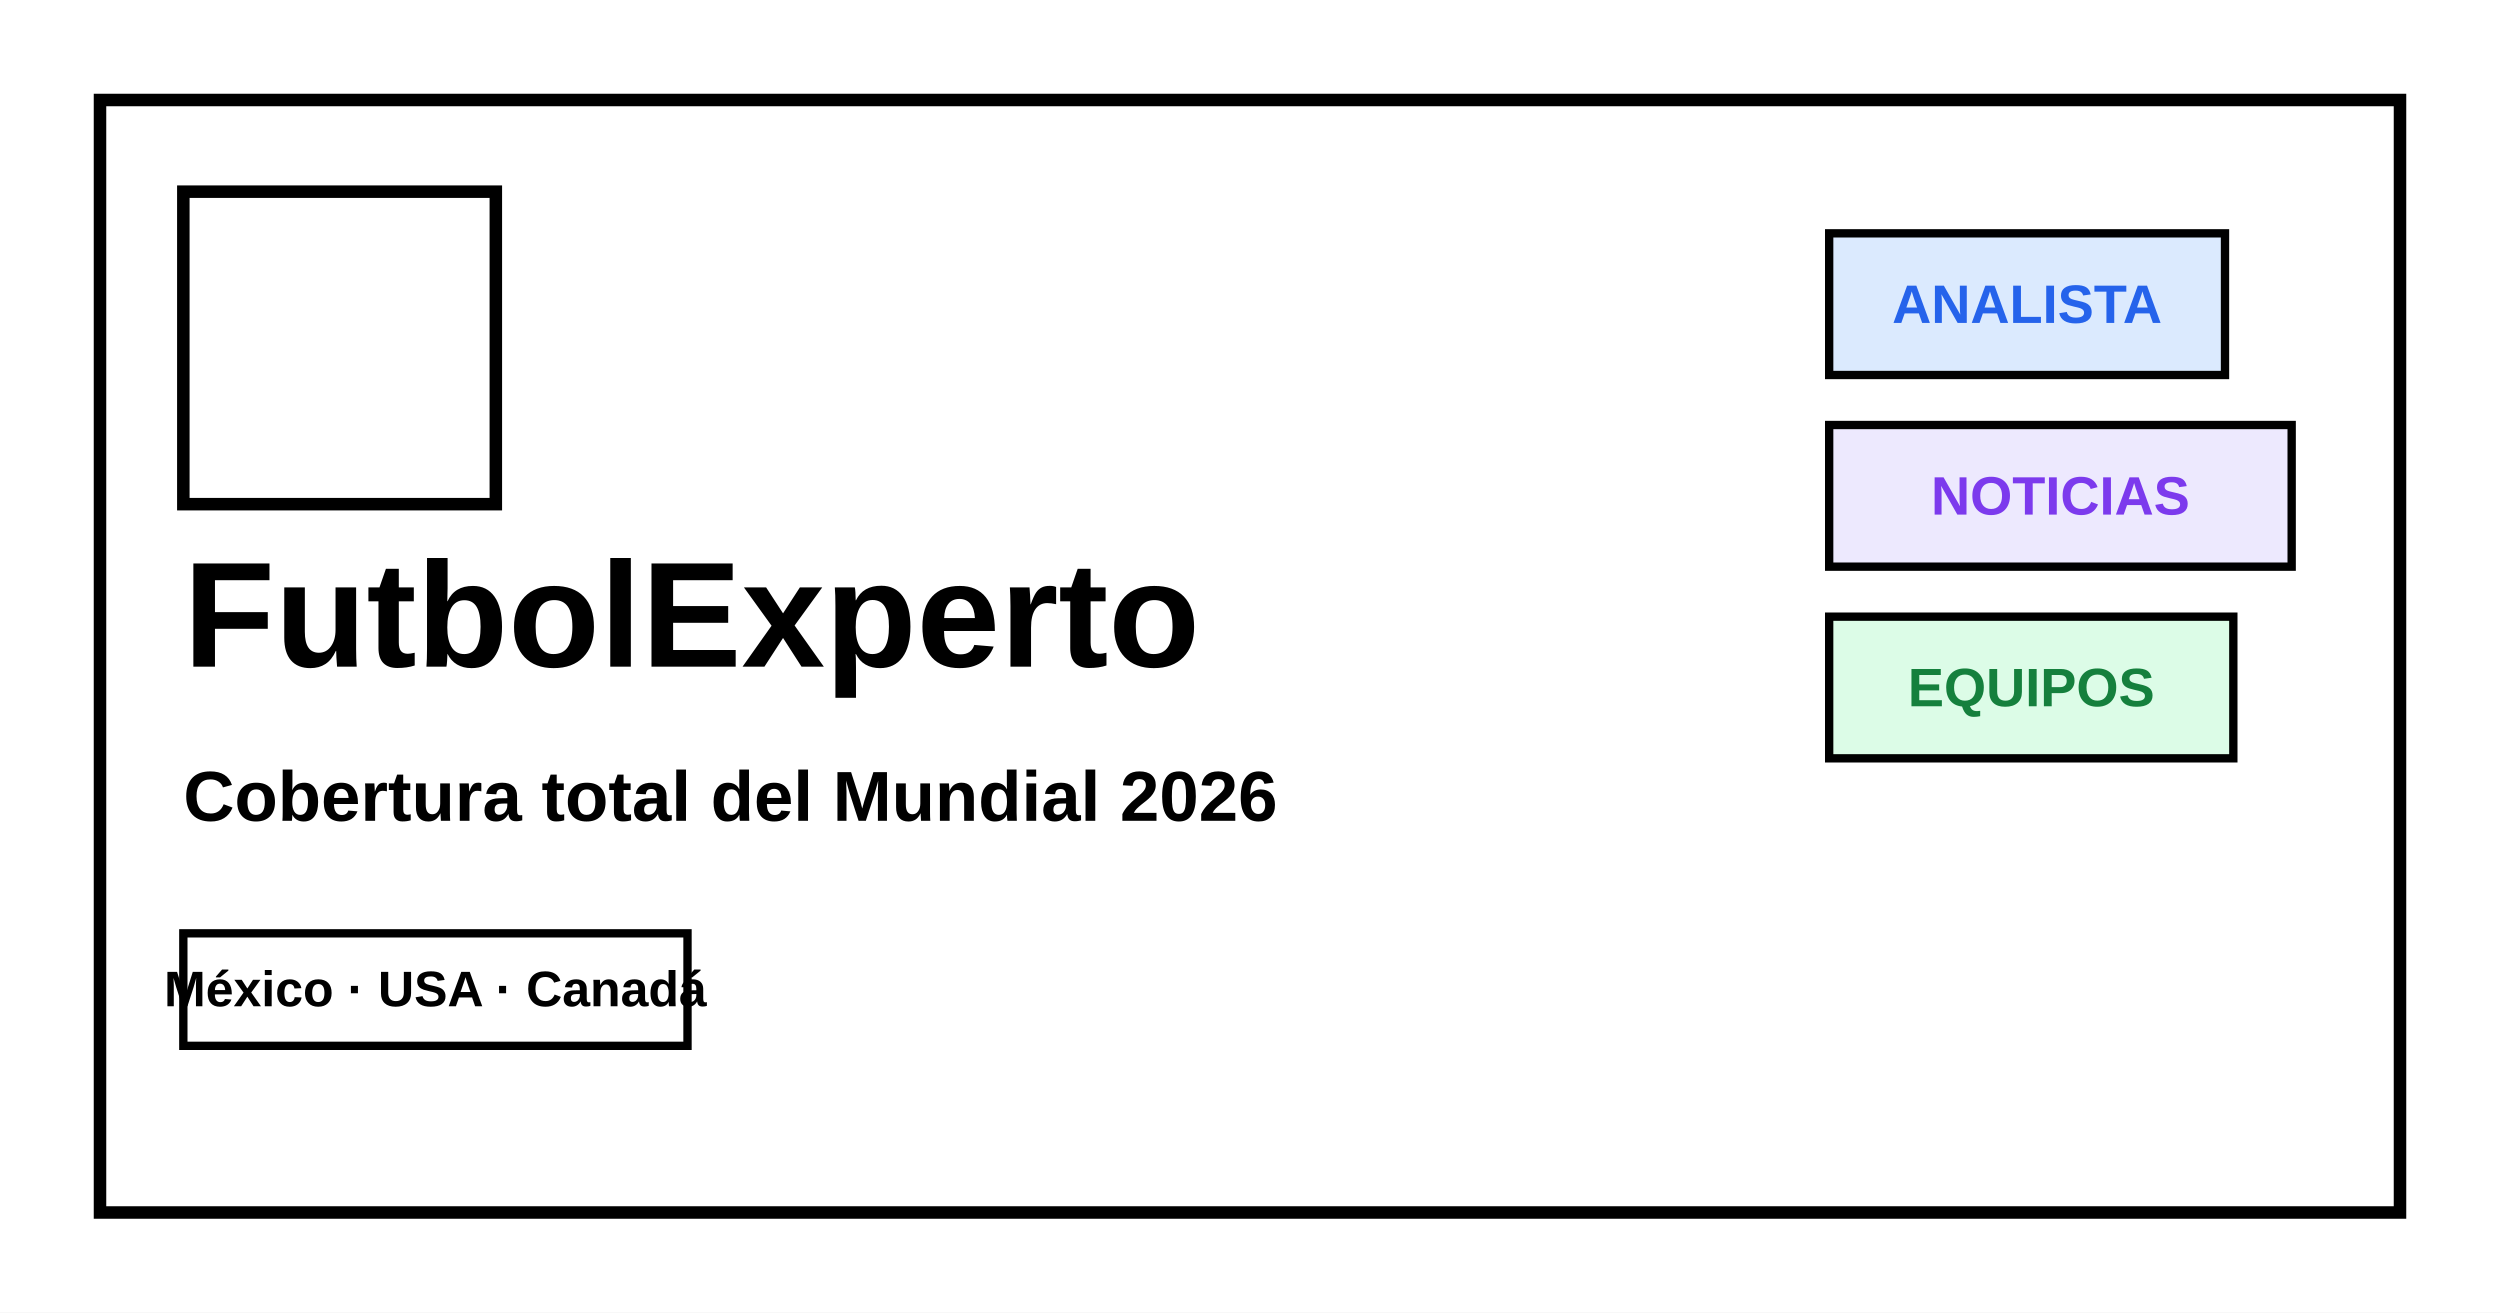
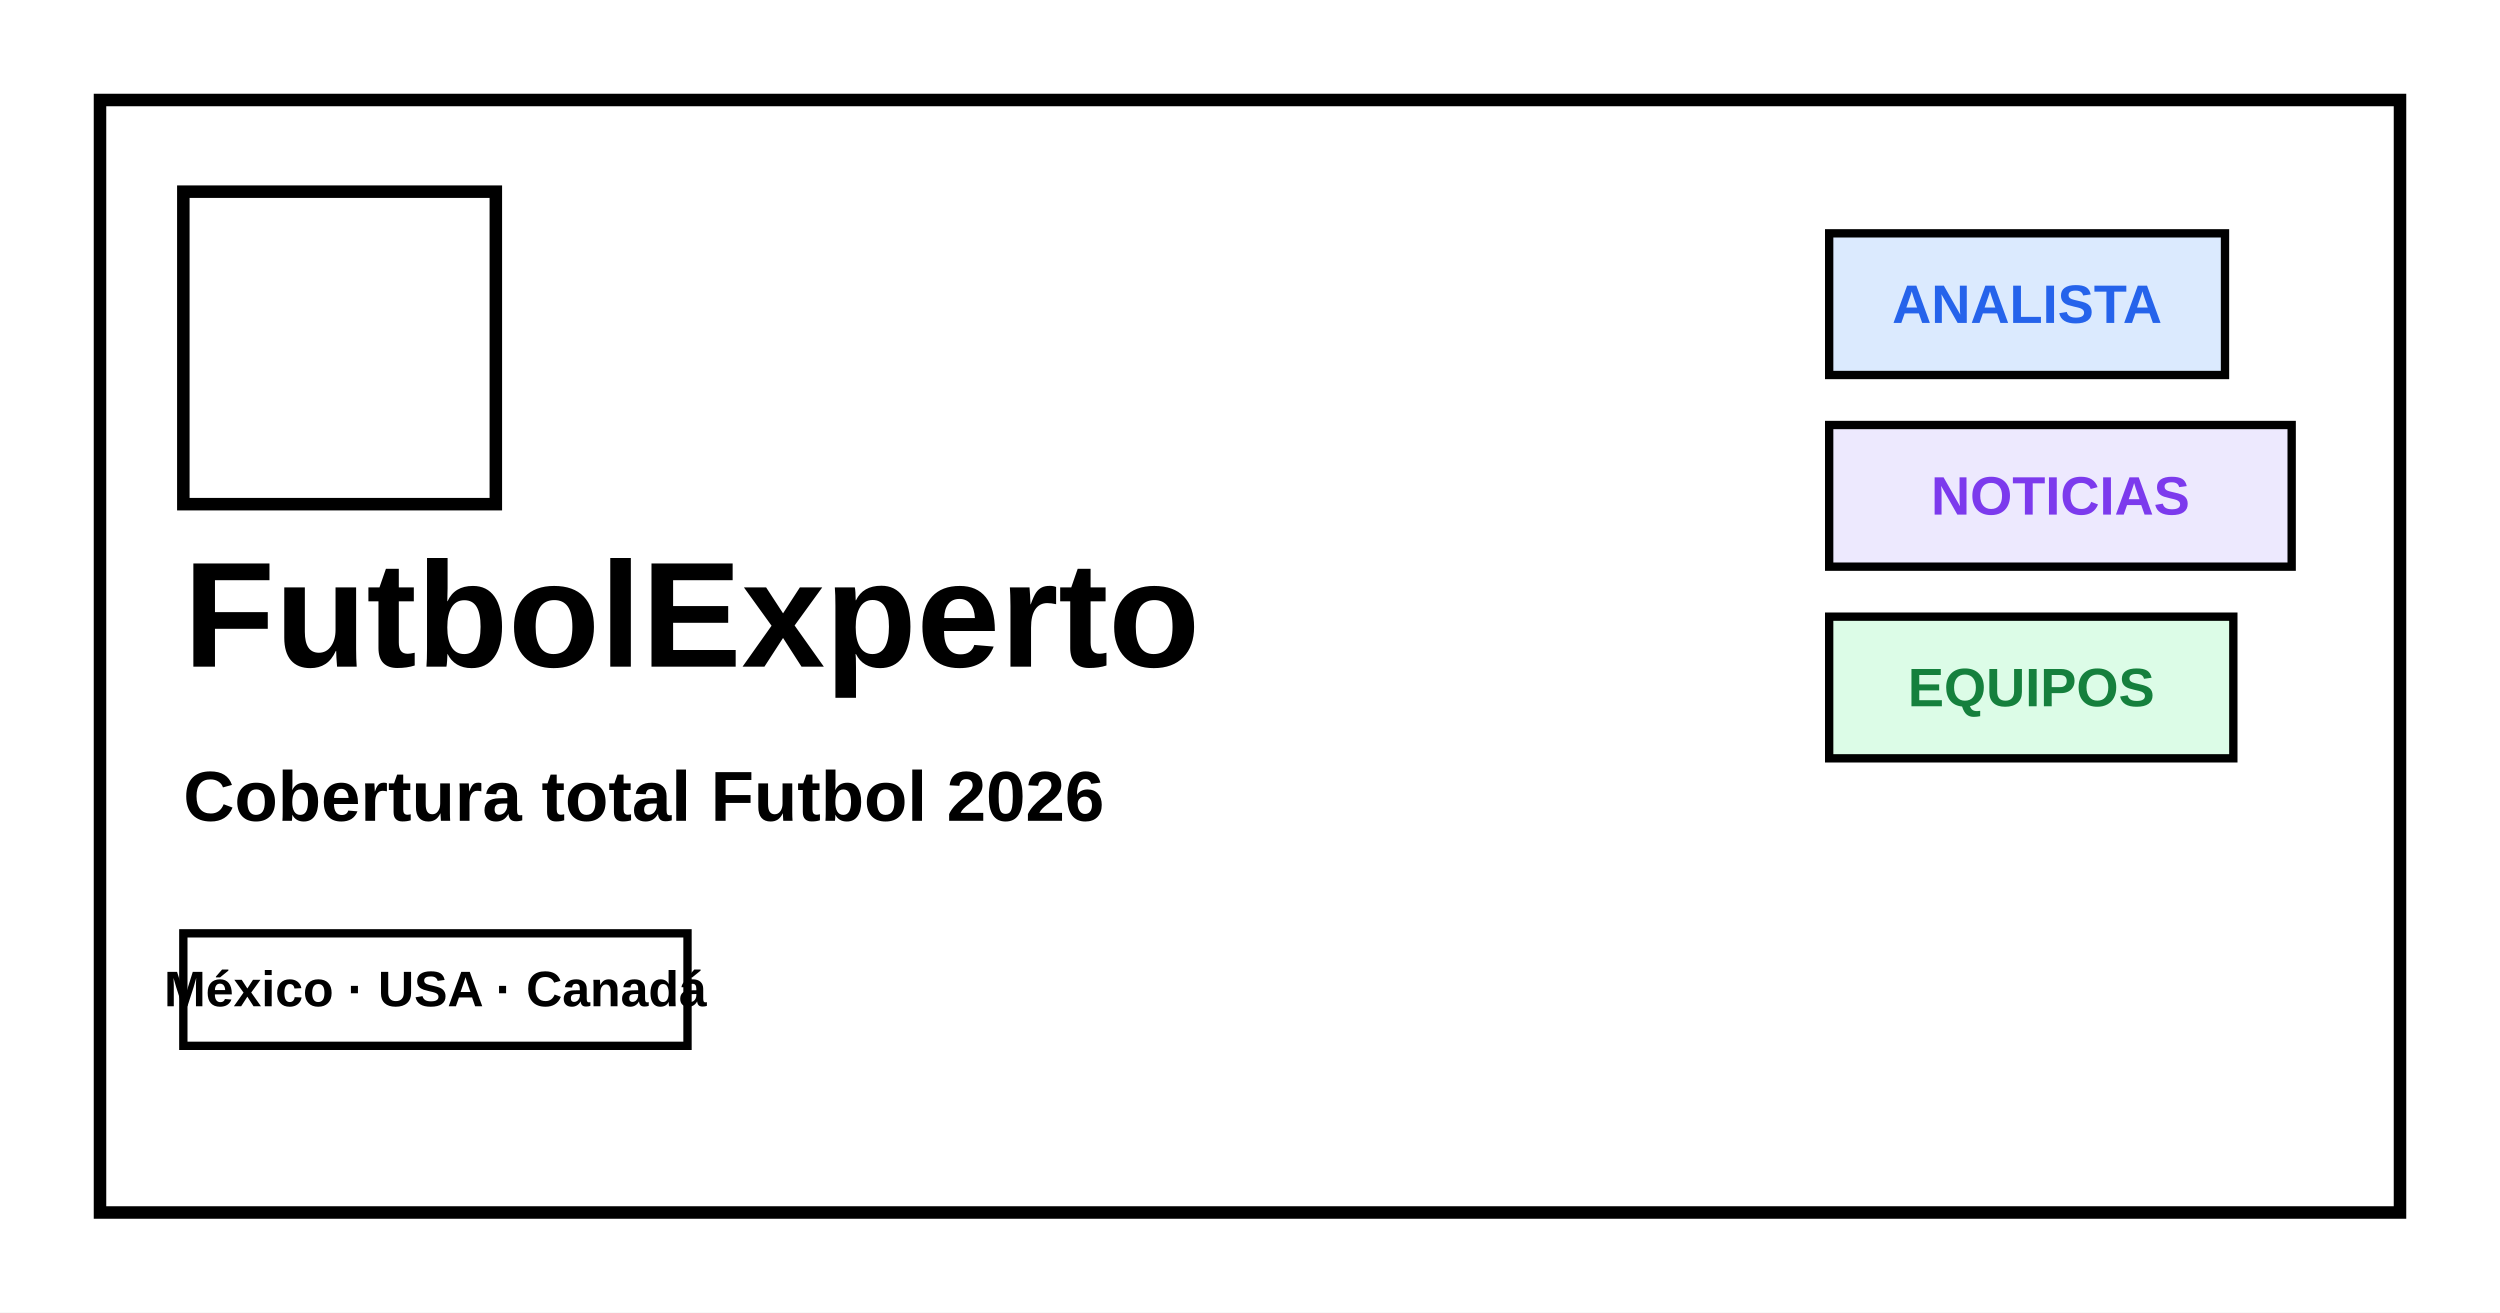
<svg xmlns="http://www.w3.org/2000/svg" width="1200" height="630" viewBox="0 0 1200 630" fill="none">
  <rect width="1200" height="630" fill="#ffffff" />
  <rect x="48" y="48" width="1104" height="534" fill="#ffffff" stroke="#000000" stroke-width="6" />
  <rect x="88" y="92" width="150" height="150" fill="#ffffff" stroke="#000000" stroke-width="6" />
  <text x="163" y="183" text-anchor="middle" font-size="76">⚽</text>
  <text x="88" y="320" fill="#000000" font-family="Arial, Helvetica, sans-serif" font-size="72" font-weight="900">FutbolExperto</text>
-   <text x="88" y="394" fill="#000000" font-family="Arial, Helvetica, sans-serif" font-size="34" font-weight="700">Cobertura total del Mundial 2026</text>
+   <text x="88" y="394" fill="#000000" font-family="Arial, Helvetica, sans-serif" font-size="34" font-weight="700">Cobertura total Futbol 2026</text>
  <rect x="88" y="448" width="242" height="54" fill="#ffffff" stroke="#000000" stroke-width="4" />
  <text x="209" y="483" text-anchor="middle" fill="#000000" font-family="Arial, Helvetica, sans-serif" font-size="24" font-weight="800">México · USA · Canadá</text>
  <rect x="878" y="112" width="190" height="68" fill="#DBEAFE" stroke="#000000" stroke-width="4" />
  <text x="973" y="155" text-anchor="middle" fill="#2563EB" font-family="Arial, Helvetica, sans-serif" font-size="26" font-weight="900">ANALISTA</text>
  <rect x="878" y="204" width="222" height="68" fill="#EDE9FE" stroke="#000000" stroke-width="4" />
  <text x="989" y="247" text-anchor="middle" fill="#7C3AED" font-family="Arial, Helvetica, sans-serif" font-size="26" font-weight="900">NOTICIAS</text>
  <rect x="878" y="296" width="194" height="68" fill="#DCFCE7" stroke="#000000" stroke-width="4" />
  <text x="975" y="339" text-anchor="middle" fill="#15803D" font-family="Arial, Helvetica, sans-serif" font-size="26" font-weight="900">EQUIPOS</text>
</svg>
